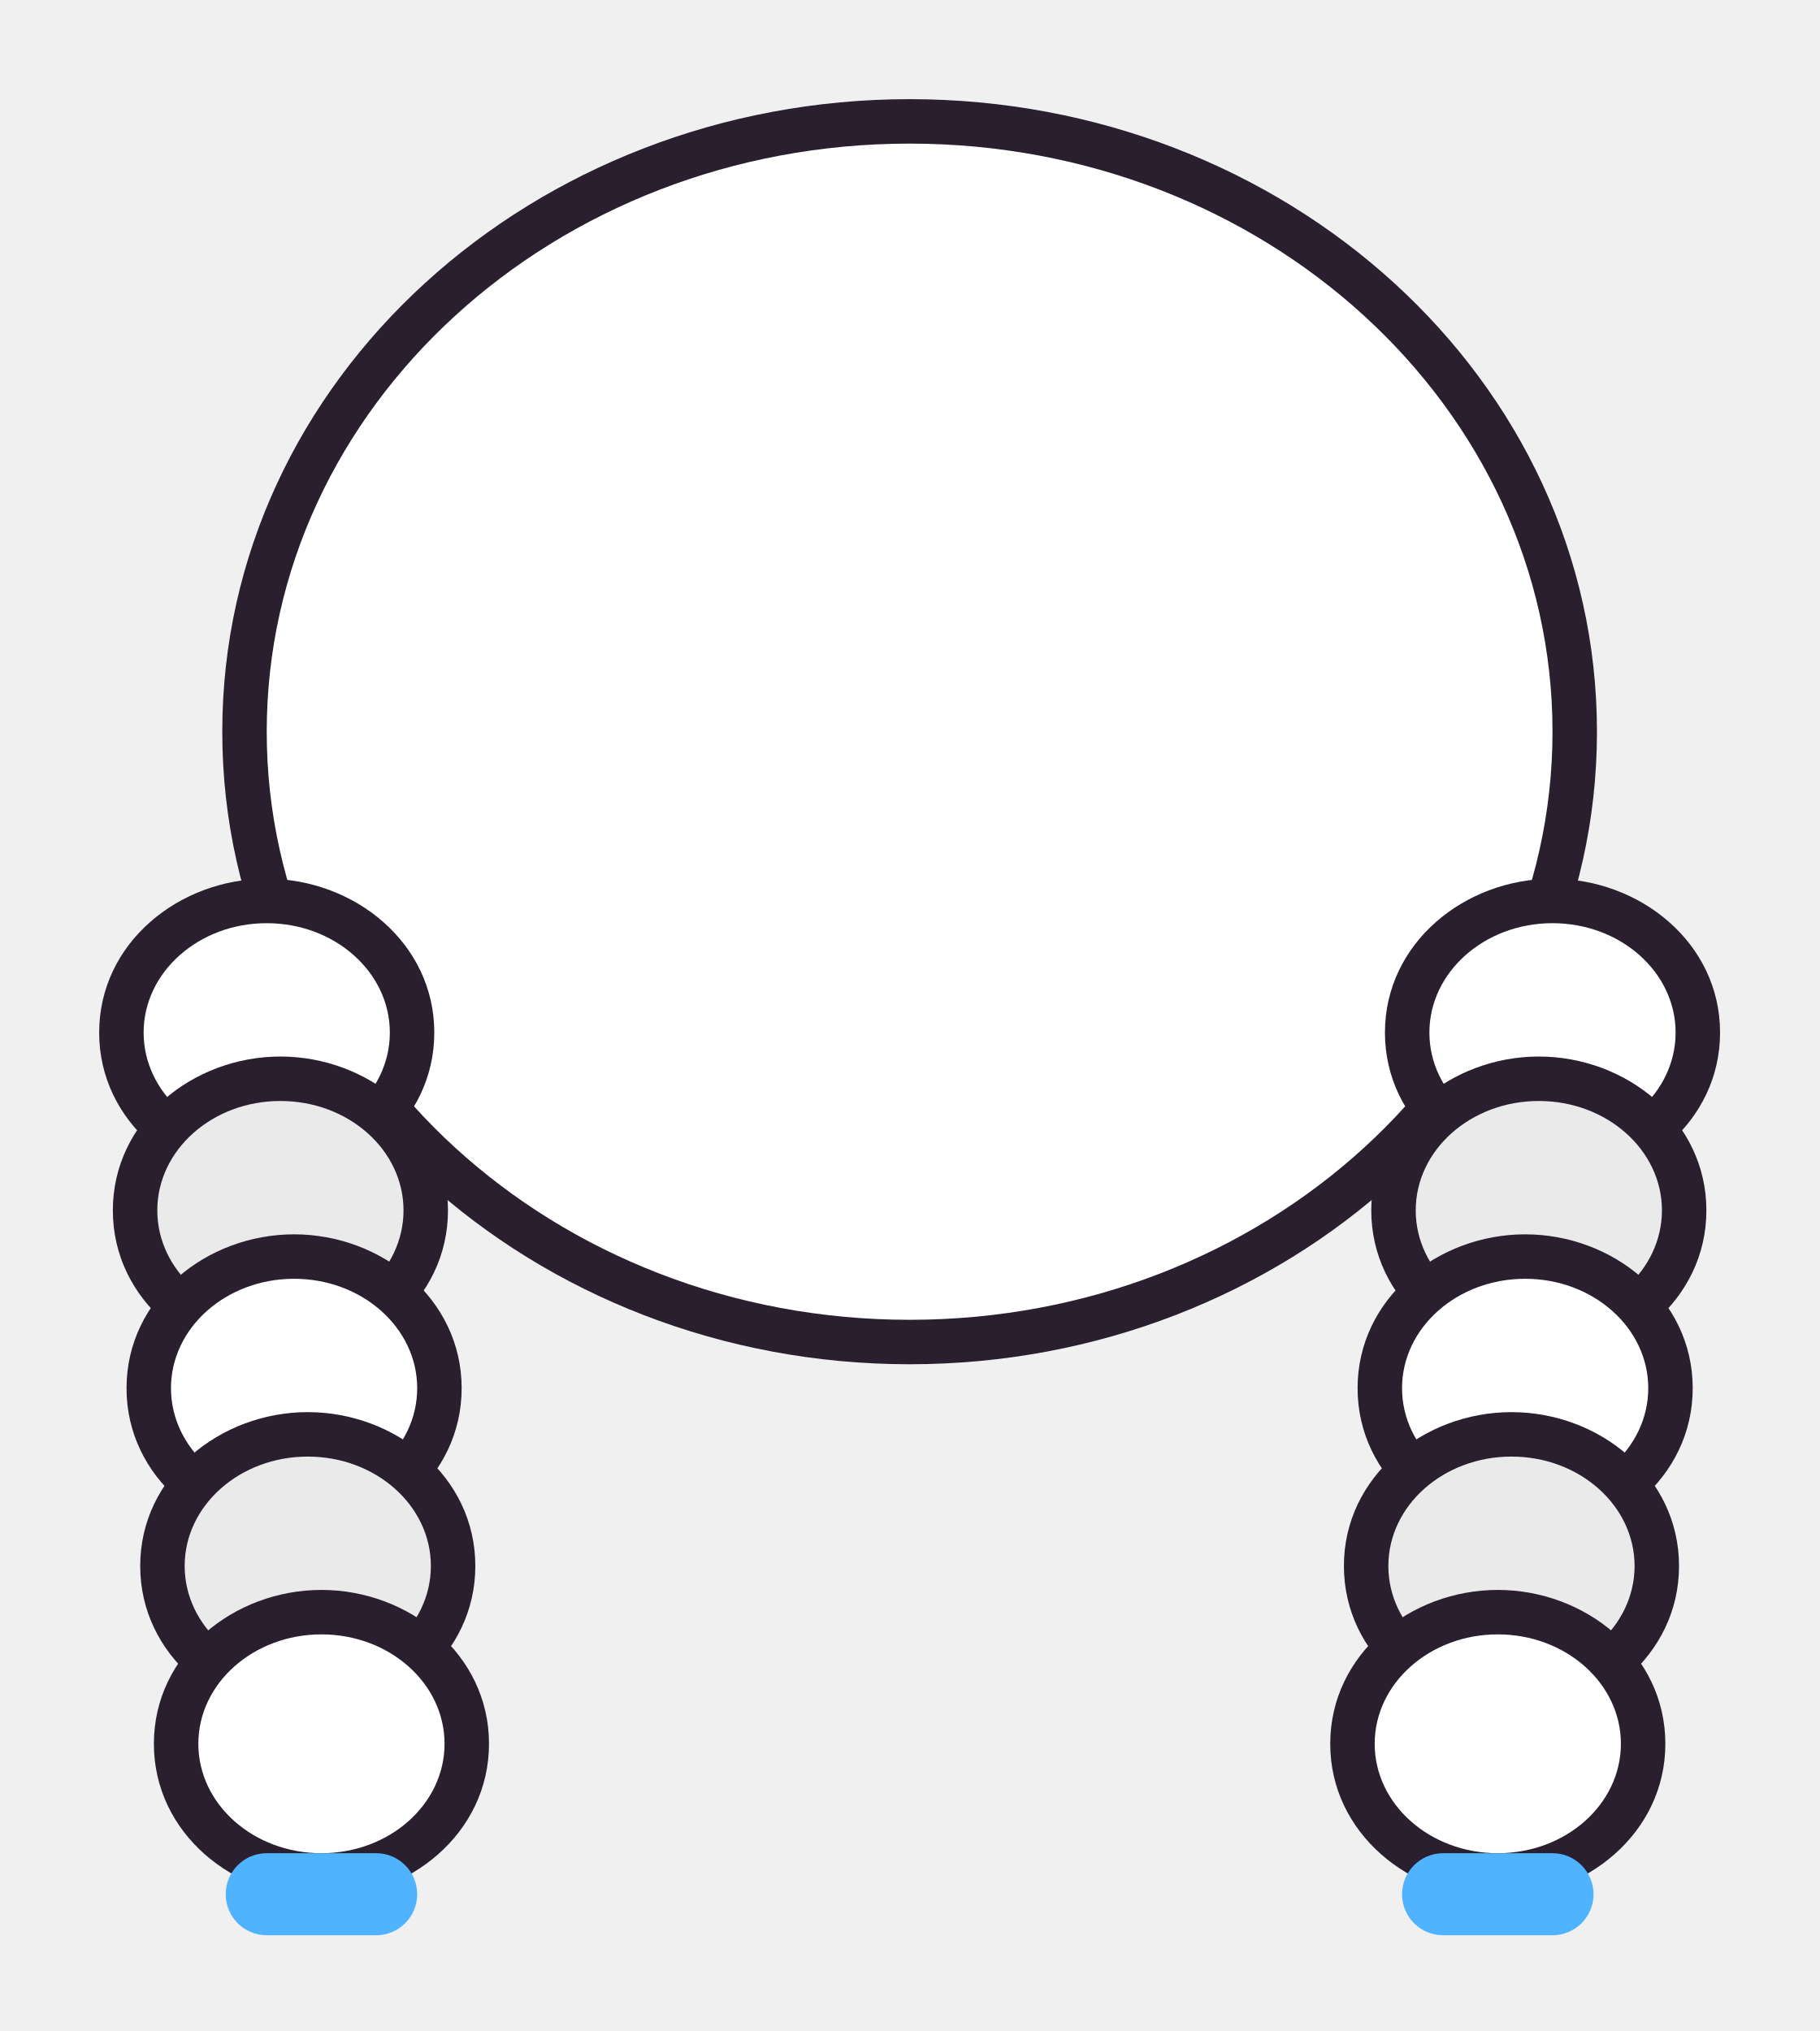
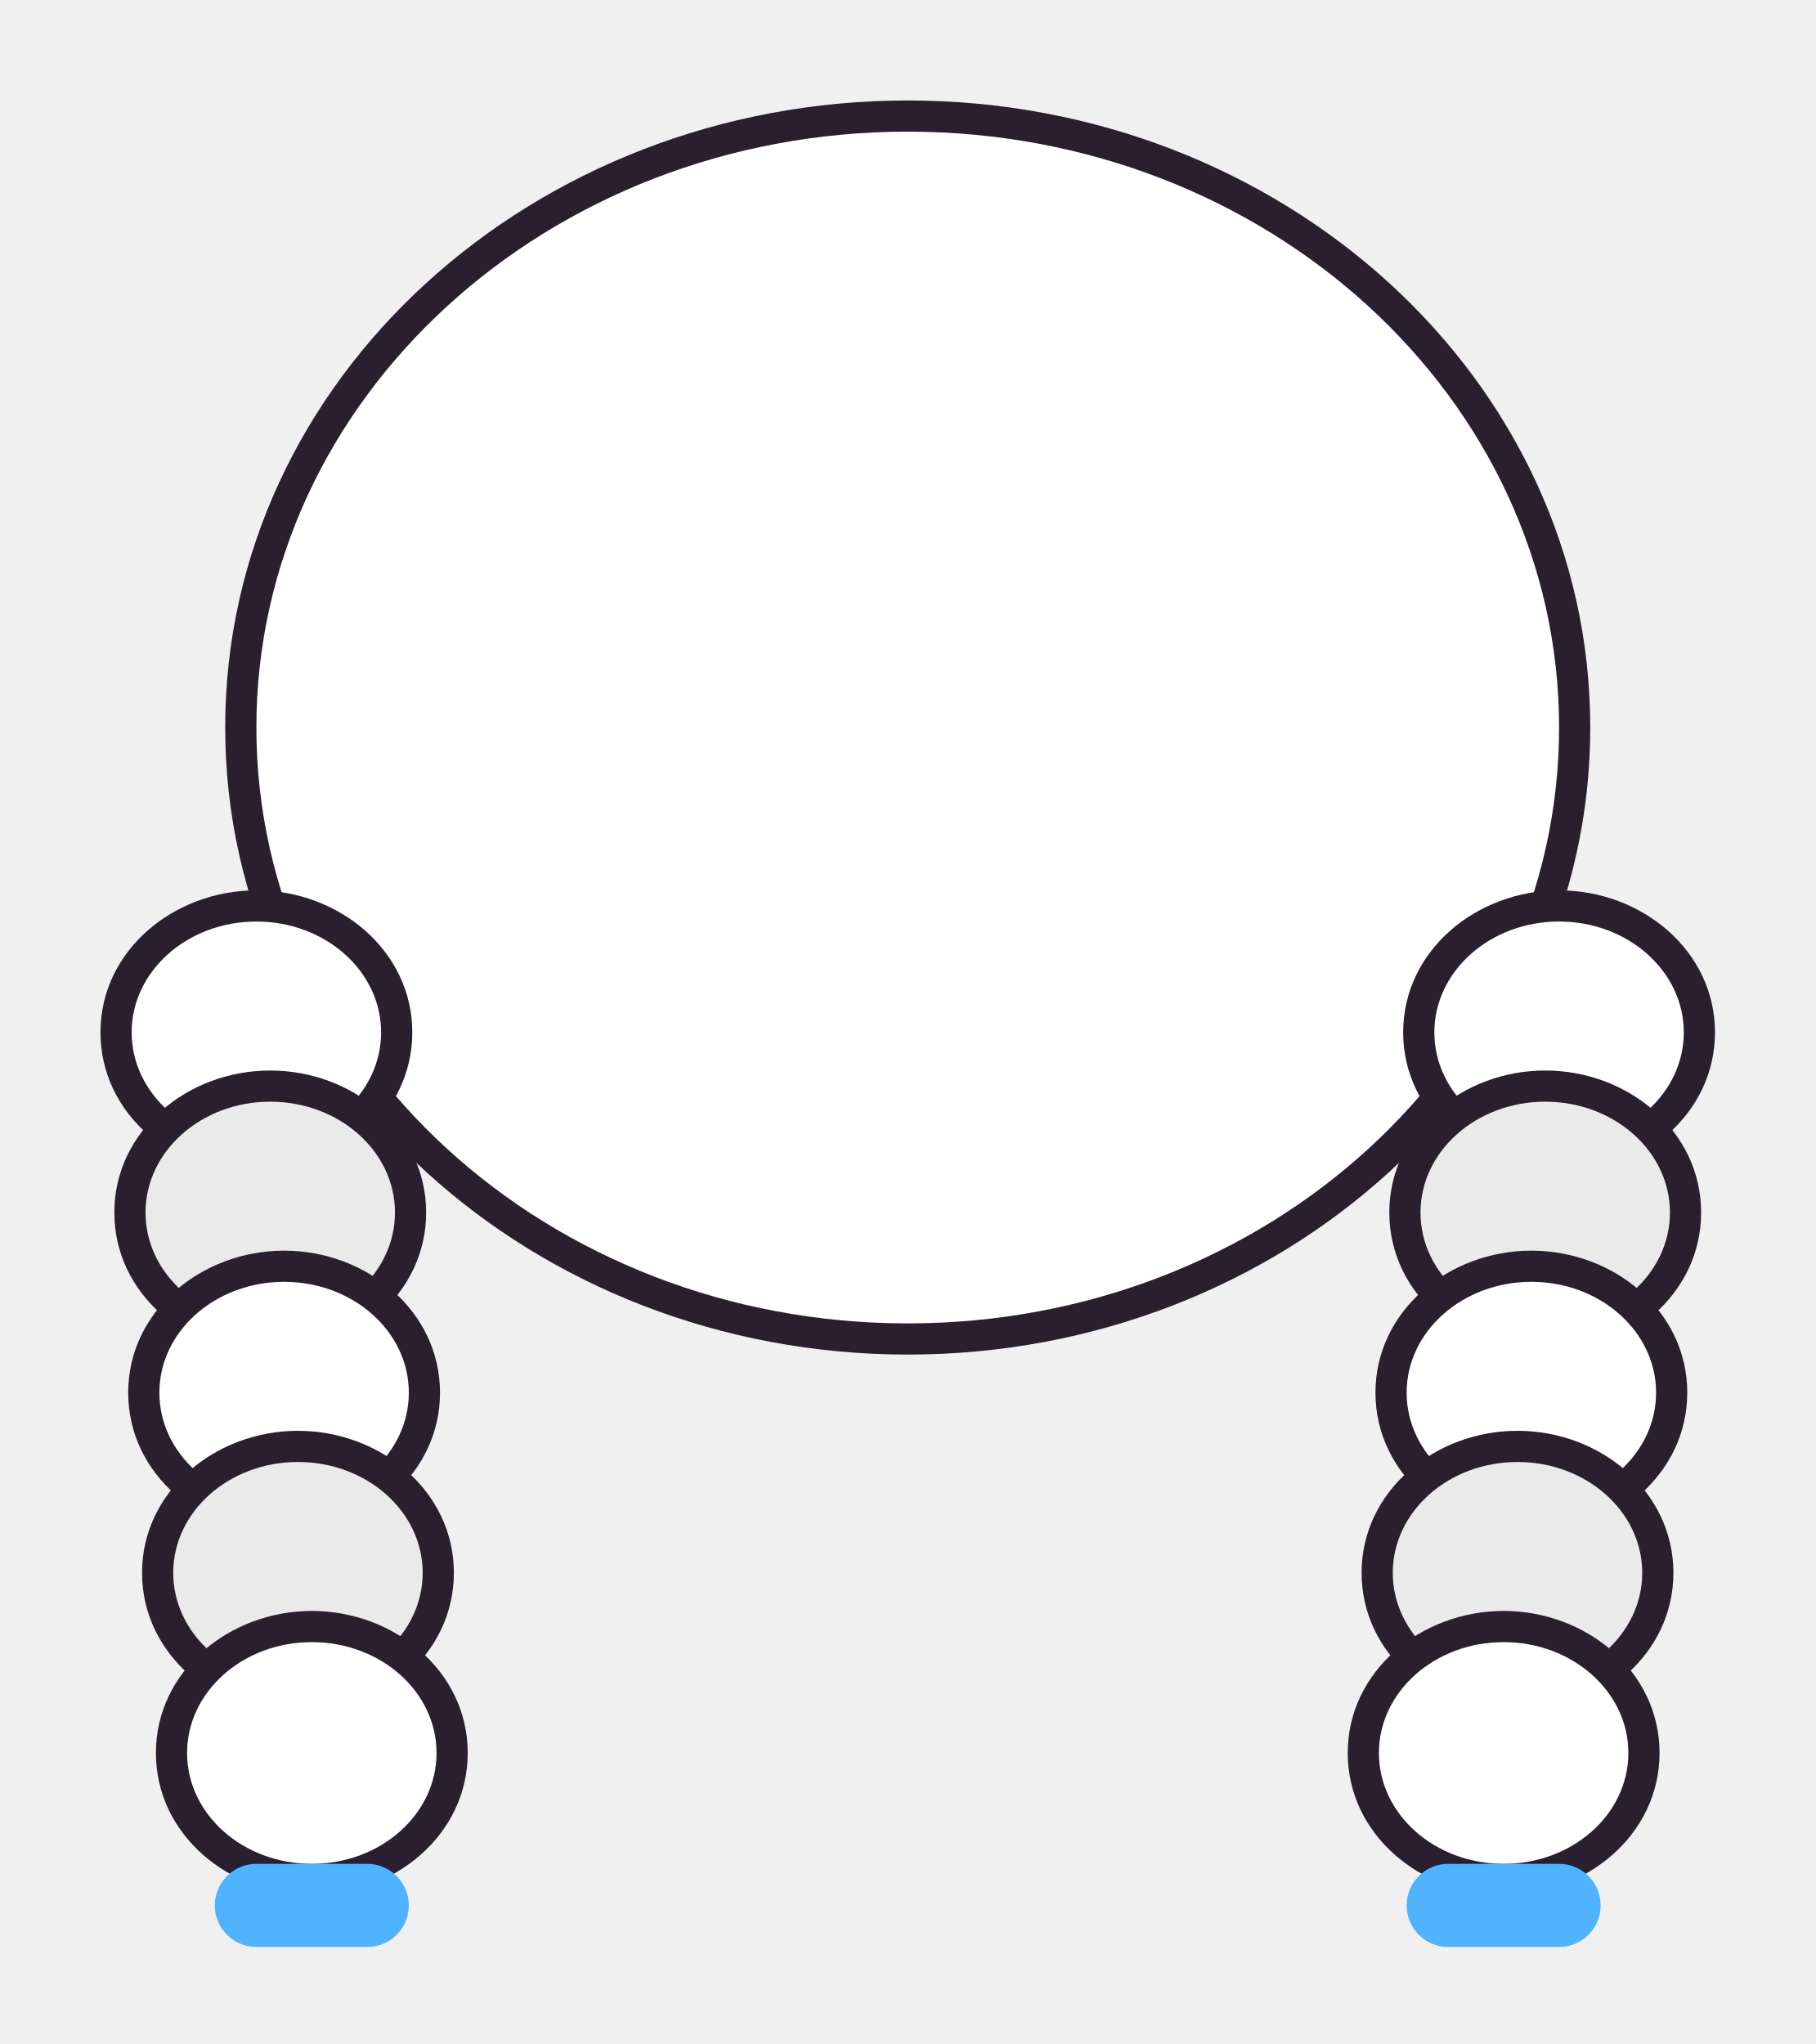
- <svg xmlns="http://www.w3.org/2000/svg" width="266" height="297" viewBox="-133 -179 266 297">
-   <path d="M100.5 -72L100.5 -72C100.5 -20.38 54.95 20.5 0 20.5L0 14L0 20.5C-54.95 20.5 -100.5 -20.38 -100.5 -72L-94 -72L-100.5 -72C-100.5 -123.62 -54.95 -164.5 0 -164.5L0 -158L0 -164.5C54.95 -164.5 100.5 -123.62 100.5 -72L94 -72L100.5 -72M87.5 -72L87.5 -72C87.5 -115.37 48.88 -151.5 0 -151.5L0 -151.5C-48.88 -151.5 -87.5 -115.37 -87.5 -72L-87.5 -72C-87.5 -28.63 -48.88 7.5 0 7.5L0 7.5C48.88 7.5 87.5 -28.63 87.5 -72Z" fill="#2A1F2E" />
+ <svg xmlns="http://www.w3.org/2000/svg" width="262" height="295" viewBox="-131 -177 262 295">
+   <path d="M98.5 -72L98.5 -72C98.5 -21.65 54.01 18.5 0 18.5L0 14L0 18.5C-54.01 18.5 -98.5 -21.65 -98.5 -72L-94 -72L-98.5 -72C-98.5 -122.35 -54.01 -162.5 0 -162.5L0 -158L0 -162.5C54.01 -162.5 98.5 -122.35 98.5 -72L94 -72L98.5 -72M89.5 -72L89.5 -72C89.5 -116.64 49.81 -153.5 0 -153.5L0 -153.5C-49.81 -153.5 -89.5 -116.64 -89.5 -72L-89.5 -72C-89.5 -27.36 -49.81 9.5 0 9.5L0 9.5C49.81 9.5 89.5 -27.36 89.5 -72Z" fill="#2A1F2E" />
  <path d="M94 -72C94 -24.5 51.91 14 0 14C-51.91 14 -94 -24.5 -94 -72C-94 -119.5 -51.91 -158 0 -158C51.91 -158 94 -119.5 94 -72Z" fill="#FFFFFF" />
-   <path d="M-69.5 -28L-69.5 -28C-69.5 -14.88 -81.21 -5.5 -94 -5.5L-94 -12L-94 -5.5C-106.79 -5.5 -118.5 -14.88 -118.5 -28L-112 -28L-118.5 -28C-118.5 -41.12 -106.79 -50.5 -94 -50.5L-94 -44L-94 -50.5C-81.21 -50.5 -69.5 -41.12 -69.5 -28L-76 -28L-69.5 -28M-82.5 -28L-82.5 -28C-82.5 -32.55 -86.91 -37.5 -94 -37.5L-94 -37.5C-101.09 -37.5 -105.5 -32.55 -105.5 -28L-105.5 -28C-105.5 -23.45 -101.09 -18.5 -94 -18.5C-94 -18.5 -94 -18.5 -94 -18.5L-94 -18.5C-86.91 -18.5 -82.5 -23.45 -82.5 -28Z" fill="#2A1F2E" />
+   <path d="M-71.5 -28L-71.5 -28C-71.5 -16.19 -82.09 -7.5 -94 -7.5L-94 -12L-94 -7.5C-105.91 -7.5 -116.5 -16.19 -116.5 -28L-112 -28L-116.5 -28C-116.5 -39.81 -105.91 -48.5 -94 -48.5L-94 -44L-94 -48.5C-82.09 -48.5 -71.5 -39.81 -71.5 -28L-76 -28L-71.5 -28M-80.5 -28L-80.5 -28C-80.5 -33.87 -86.03 -39.5 -94 -39.5L-94 -39.5C-101.97 -39.5 -107.5 -33.87 -107.5 -28L-107.5 -28C-107.5 -22.13 -101.97 -16.5 -94 -16.5L-94 -16.5C-86.03 -16.5 -80.5 -22.13 -80.5 -28Z" fill="#2A1F2E" />
  <path d="M-76 -28C-76 -19.16 -84.06 -12 -94 -12C-103.94 -12 -112 -19.16 -112 -28C-112 -36.84 -103.94 -44 -94 -44C-84.06 -44 -76 -36.84 -76 -28Z" fill="#FFFFFF" />
-   <path d="M-67.5 -2L-67.5 -2C-67.5 11.12 -79.21 20.5 -92 20.5L-92 14L-92 20.5C-104.79 20.5 -116.5 11.12 -116.5 -2L-110 -2L-116.5 -2C-116.5 -15.12 -104.79 -24.5 -92 -24.5L-92 -18L-92 -24.5C-79.21 -24.5 -67.5 -15.12 -67.5 -2L-74 -2L-67.5 -2M-80.5 -2L-80.5 -2C-80.5 -6.55 -84.91 -11.5 -92 -11.5L-92 -11.5C-99.09 -11.5 -103.5 -6.55 -103.5 -2L-103.5 -2C-103.5 2.55 -99.09 7.5 -92 7.5C-92 7.5 -92 7.5 -92 7.5L-92 7.5C-84.91 7.5 -80.5 2.55 -80.5 -2Z" fill="#2A1F2E" />
+   <path d="M-69.5 -2L-69.5 -2C-69.5 9.81 -80.09 18.5 -92 18.5L-92 14L-92 18.5C-103.91 18.5 -114.5 9.81 -114.5 -2L-110 -2L-114.5 -2C-114.5 -13.81 -103.91 -22.5 -92 -22.5L-92 -18L-92 -22.5C-80.09 -22.5 -69.5 -13.81 -69.5 -2L-74 -2L-69.5 -2M-78.5 -2L-78.5 -2C-78.5 -7.87 -84.03 -13.5 -92 -13.5L-92 -13.5C-99.97 -13.5 -105.5 -7.87 -105.5 -2L-105.5 -2C-105.5 3.87 -99.97 9.5 -92 9.5L-92 9.5C-84.03 9.5 -78.5 3.87 -78.5 -2Z" fill="#2A1F2E" />
  <path d="M-74 -2C-74 6.84 -82.06 14 -92 14C-101.94 14 -110 6.84 -110 -2C-110 -10.84 -101.94 -18 -92 -18C-82.06 -18 -74 -10.84 -74 -2Z" fill="#EAEAEA" />
-   <path d="M-65.5 24L-65.5 24C-65.5 37.12 -77.21 46.5 -90 46.5L-90 40L-90 46.5C-102.79 46.5 -114.5 37.12 -114.5 24L-108 24L-114.5 24C-114.5 10.88 -102.79 1.5 -90 1.5L-90 8L-90 1.5C-77.21 1.5 -65.5 10.88 -65.5 24L-72 24L-65.5 24M-78.5 24L-78.5 24C-78.5 19.45 -82.91 14.5 -90 14.5L-90 14.5C-97.09 14.5 -101.5 19.45 -101.5 24L-101.5 24C-101.5 28.55 -97.09 33.5 -90 33.5C-90 33.5 -90 33.5 -90 33.5L-90 33.5C-82.91 33.5 -78.5 28.55 -78.5 24Z" fill="#2A1F2E" />
+   <path d="M-67.5 24L-67.5 24C-67.5 35.81 -78.09 44.5 -90 44.5L-90 40L-90 44.5C-101.91 44.5 -112.5 35.81 -112.5 24L-108 24L-112.5 24C-112.5 12.19 -101.91 3.5 -90 3.5L-90 8L-90 3.5C-78.09 3.5 -67.5 12.19 -67.5 24L-72 24L-67.5 24M-76.5 24L-76.5 24C-76.5 18.13 -82.03 12.5 -90 12.5L-90 12.5C-97.97 12.5 -103.5 18.13 -103.5 24L-103.5 24C-103.5 29.87 -97.97 35.5 -90 35.5L-90 35.5C-82.03 35.5 -76.5 29.87 -76.5 24Z" fill="#2A1F2E" />
  <path d="M-72 24C-72 32.84 -80.06 40 -90 40C-99.94 40 -108 32.84 -108 24C-108 15.16 -99.94 8 -90 8C-80.06 8 -72 15.16 -72 24Z" fill="#FFFFFF" />
-   <path d="M-63.5 50L-63.5 50C-63.5 63.12 -75.21 72.5 -88 72.5L-88 66L-88 72.5C-100.79 72.5 -112.5 63.12 -112.5 50L-106 50L-112.5 50C-112.5 36.88 -100.79 27.5 -88 27.5L-88 34L-88 27.5C-75.21 27.5 -63.5 36.88 -63.5 50L-70 50L-63.5 50M-76.5 50L-76.5 50C-76.5 45.45 -80.91 40.5 -88 40.5L-88 40.5C-95.09 40.5 -99.5 45.45 -99.5 50L-99.5 50C-99.5 54.55 -95.09 59.5 -88 59.5C-88 59.5 -88 59.5 -88 59.5L-88 59.5C-80.91 59.5 -76.5 54.55 -76.5 50Z" fill="#2A1F2E" />
+   <path d="M-65.5 50L-65.5 50C-65.5 61.81 -76.09 70.5 -88 70.5L-88 66L-88 70.5C-99.91 70.5 -110.5 61.81 -110.5 50L-106 50L-110.5 50C-110.5 38.19 -99.91 29.5 -88 29.5L-88 34L-88 29.5C-76.09 29.5 -65.5 38.19 -65.5 50L-70 50L-65.5 50M-74.5 50L-74.5 50C-74.5 44.13 -80.03 38.5 -88 38.5L-88 38.5C-95.97 38.5 -101.5 44.13 -101.5 50L-101.5 50C-101.5 55.87 -95.97 61.5 -88 61.5L-88 61.5C-80.03 61.5 -74.5 55.87 -74.5 50Z" fill="#2A1F2E" />
  <path d="M-70 50C-70 58.84 -78.06 66 -88 66C-97.94 66 -106 58.84 -106 50C-106 41.16 -97.94 34 -88 34C-78.06 34 -70 41.16 -70 50Z" fill="#EAEAEA" />
-   <path d="M-61.5 76L-61.5 76C-61.5 89.12 -73.21 98.5 -86 98.5L-86 92L-86 98.5C-98.79 98.5 -110.5 89.12 -110.5 76L-104 76L-110.5 76C-110.5 62.88 -98.79 53.5 -86 53.5L-86 60L-86 53.5C-73.21 53.5 -61.5 62.88 -61.5 76L-68 76L-61.5 76M-74.5 76L-74.5 76C-74.5 71.45 -78.91 66.5 -86 66.5L-86 66.5C-93.09 66.5 -97.5 71.45 -97.5 76L-97.5 76C-97.5 80.55 -93.09 85.5 -86 85.5C-86 85.5 -86 85.5 -86 85.5L-86 85.5C-78.91 85.5 -74.5 80.55 -74.5 76Z" fill="#2A1F2E" />
+   <path d="M-63.5 76L-63.5 76C-63.5 87.81 -74.09 96.5 -86 96.5L-86 92L-86 96.5C-97.91 96.5 -108.5 87.81 -108.5 76L-104 76L-108.5 76C-108.5 64.19 -97.91 55.5 -86 55.5L-86 60L-86 55.5C-74.09 55.5 -63.5 64.19 -63.5 76L-68 76L-63.5 76M-72.5 76L-72.5 76C-72.5 70.13 -78.03 64.5 -86 64.5L-86 64.5C-93.97 64.5 -99.5 70.13 -99.5 76L-99.5 76C-99.5 81.87 -93.97 87.5 -86 87.5L-86 87.5C-78.03 87.5 -72.5 81.87 -72.5 76Z" fill="#2A1F2E" />
  <path d="M-68 76C-68 84.84 -76.06 92 -86 92C-95.94 92 -104 84.84 -104 76C-104 67.16 -95.94 60 -86 60C-76.06 60 -68 67.16 -68 76Z" fill="#FFFFFF" />
  <path d="M-100 98L-100 98C-100 101.31 -97.31 104 -94 104L-78 104C-74.69 104 -72 101.31 -72 98L-72 98C-72 94.69 -74.69 92 -78 92L-94 92C-97.31 92 -100 94.69 -100 98Z" fill="#4FB3FF" />
-   <path d="M118.5 -28L118.5 -28C118.5 -14.88 106.79 -5.5 94 -5.5L94 -12L94 -5.5C81.21 -5.5 69.5 -14.88 69.5 -28L76 -28L69.5 -28C69.5 -41.12 81.21 -50.5 94 -50.5L94 -44L94 -50.5C106.79 -50.5 118.5 -41.12 118.5 -28L112 -28L118.5 -28M105.5 -28L105.5 -28C105.5 -32.55 101.09 -37.5 94 -37.5L94 -37.5C86.91 -37.5 82.5 -32.55 82.5 -28L82.5 -28C82.5 -23.45 86.91 -18.5 94 -18.5C94 -18.5 94 -18.5 94 -18.5L94 -18.5C101.09 -18.5 105.5 -23.45 105.5 -28Z" fill="#2A1F2E" />
+   <path d="M116.5 -28L116.5 -28C116.5 -16.19 105.91 -7.5 94 -7.5L94 -12L94 -7.5C82.09 -7.5 71.5 -16.19 71.5 -28L76 -28L71.5 -28C71.5 -39.81 82.09 -48.5 94 -48.5L94 -44L94 -48.5C105.91 -48.5 116.5 -39.81 116.5 -28L112 -28L116.5 -28M107.5 -28L107.5 -28C107.5 -33.87 101.97 -39.5 94 -39.5L94 -39.5C86.03 -39.5 80.5 -33.87 80.5 -28L80.5 -28C80.5 -22.13 86.03 -16.5 94 -16.5L94 -16.5C101.97 -16.5 107.5 -22.13 107.5 -28Z" fill="#2A1F2E" />
  <path d="M112 -28C112 -19.16 103.94 -12 94 -12C84.06 -12 76 -19.16 76 -28C76 -36.84 84.06 -44 94 -44C103.94 -44 112 -36.84 112 -28Z" fill="#FFFFFF" />
-   <path d="M116.5 -2L116.5 -2C116.5 11.12 104.79 20.5 92 20.5L92 14L92 20.5C79.21 20.5 67.5 11.12 67.5 -2L74 -2L67.5 -2C67.5 -15.12 79.21 -24.5 92 -24.5L92 -18L92 -24.5C104.79 -24.5 116.5 -15.12 116.5 -2L110 -2L116.5 -2M103.5 -2L103.5 -2C103.5 -6.55 99.09 -11.5 92 -11.5L92 -11.5C84.91 -11.5 80.5 -6.55 80.5 -2L80.5 -2C80.5 2.55 84.91 7.5 92 7.5C92 7.5 92 7.5 92 7.5L92 7.5C99.09 7.5 103.5 2.55 103.5 -2Z" fill="#2A1F2E" />
+   <path d="M114.5 -2L114.5 -2C114.5 9.81 103.91 18.5 92 18.5L92 14L92 18.5C80.09 18.5 69.5 9.81 69.5 -2L74 -2L69.5 -2C69.5 -13.81 80.09 -22.5 92 -22.5L92 -18L92 -22.5C103.91 -22.5 114.5 -13.81 114.5 -2L110 -2L114.5 -2M105.5 -2L105.5 -2C105.5 -7.87 99.97 -13.5 92 -13.5L92 -13.5C84.03 -13.5 78.5 -7.87 78.5 -2L78.5 -2C78.5 3.87 84.03 9.5 92 9.5L92 9.5C99.97 9.5 105.5 3.87 105.5 -2Z" fill="#2A1F2E" />
  <path d="M110 -2C110 6.84 101.94 14 92 14C82.06 14 74 6.84 74 -2C74 -10.84 82.06 -18 92 -18C101.94 -18 110 -10.84 110 -2Z" fill="#EAEAEA" />
-   <path d="M114.5 24L114.5 24C114.5 37.12 102.79 46.5 90 46.5L90 40L90 46.5C77.21 46.5 65.5 37.12 65.5 24L72 24L65.5 24C65.5 10.88 77.21 1.5 90 1.5L90 8L90 1.5C102.79 1.5 114.5 10.88 114.5 24L108 24L114.5 24M101.5 24L101.5 24C101.5 19.45 97.09 14.5 90 14.5L90 14.5C82.91 14.5 78.5 19.45 78.5 24L78.5 24C78.5 28.55 82.91 33.5 90 33.5C90 33.5 90 33.5 90 33.5L90 33.5C97.09 33.5 101.5 28.55 101.5 24Z" fill="#2A1F2E" />
+   <path d="M112.5 24L112.5 24C112.5 35.81 101.91 44.5 90 44.5L90 40L90 44.5C78.09 44.5 67.5 35.81 67.5 24L72 24L67.5 24C67.5 12.19 78.09 3.5 90 3.5L90 8L90 3.5C101.91 3.5 112.5 12.19 112.5 24L108 24L112.5 24M103.5 24L103.5 24C103.5 18.13 97.97 12.5 90 12.5L90 12.5C82.03 12.5 76.5 18.13 76.5 24L76.5 24C76.5 29.87 82.03 35.5 90 35.5L90 35.5C97.97 35.5 103.5 29.87 103.5 24Z" fill="#2A1F2E" />
  <path d="M108 24C108 32.84 99.94 40 90 40C80.06 40 72 32.84 72 24C72 15.16 80.06 8 90 8C99.94 8 108 15.16 108 24Z" fill="#FFFFFF" />
-   <path d="M112.5 50L112.5 50C112.5 63.12 100.79 72.5 88 72.5L88 66L88 72.5C75.21 72.5 63.5 63.12 63.5 50L70 50L63.5 50C63.5 36.88 75.21 27.5 88 27.5L88 34L88 27.5C100.79 27.5 112.5 36.88 112.5 50L106 50L112.5 50M99.5 50L99.5 50C99.5 45.45 95.09 40.5 88 40.5L88 40.5C80.91 40.5 76.5 45.45 76.5 50L76.5 50C76.5 54.55 80.91 59.5 88 59.5C88 59.5 88 59.5 88 59.5L88 59.5C95.09 59.5 99.5 54.55 99.5 50Z" fill="#2A1F2E" />
+   <path d="M110.5 50L110.5 50C110.5 61.81 99.91 70.5 88 70.5L88 66L88 70.5C76.09 70.5 65.5 61.81 65.5 50L70 50L65.5 50C65.5 38.19 76.09 29.5 88 29.5L88 34L88 29.5C99.91 29.5 110.5 38.19 110.5 50L106 50L110.5 50M101.5 50L101.5 50C101.5 44.13 95.97 38.5 88 38.5L88 38.5C80.03 38.5 74.5 44.13 74.5 50L74.5 50C74.5 55.87 80.03 61.5 88 61.5L88 61.5C95.97 61.5 101.5 55.87 101.5 50Z" fill="#2A1F2E" />
  <path d="M106 50C106 58.84 97.94 66 88 66C78.06 66 70 58.84 70 50C70 41.16 78.06 34 88 34C97.94 34 106 41.16 106 50Z" fill="#EAEAEA" />
-   <path d="M110.5 76L110.5 76C110.5 89.12 98.79 98.5 86 98.5L86 92L86 98.5C73.21 98.5 61.5 89.12 61.5 76L68 76L61.5 76C61.5 62.88 73.21 53.5 86 53.5L86 60L86 53.5C98.79 53.5 110.5 62.88 110.5 76L104 76L110.5 76M97.5 76L97.5 76C97.5 71.45 93.09 66.5 86 66.5L86 66.5C78.91 66.5 74.5 71.45 74.5 76L74.5 76C74.5 80.55 78.91 85.5 86 85.5C86 85.5 86 85.5 86 85.5L86 85.5C93.09 85.5 97.5 80.55 97.5 76Z" fill="#2A1F2E" />
+   <path d="M108.5 76L108.5 76C108.5 87.81 97.91 96.5 86 96.5L86 92L86 96.5C74.09 96.5 63.5 87.81 63.5 76L68 76L63.5 76C63.5 64.19 74.09 55.5 86 55.5L86 60L86 55.5C97.91 55.5 108.5 64.19 108.5 76L104 76L108.5 76M99.5 76L99.5 76C99.5 70.13 93.97 64.5 86 64.5L86 64.5C78.03 64.5 72.5 70.13 72.5 76L72.5 76C72.5 81.87 78.03 87.5 86 87.5L86 87.5C93.97 87.5 99.5 81.87 99.5 76Z" fill="#2A1F2E" />
  <path d="M104 76C104 84.84 95.94 92 86 92C76.06 92 68 84.84 68 76C68 67.16 76.06 60 86 60C95.94 60 104 67.16 104 76Z" fill="#FFFFFF" />
  <path d="M72 98L72 98C72 101.31 74.69 104 78 104L94 104C97.31 104 100 101.31 100 98L100 98C100 94.69 97.31 92 94 92L78 92C74.69 92 72 94.69 72 98Z" fill="#4FB3FF" />
</svg>
